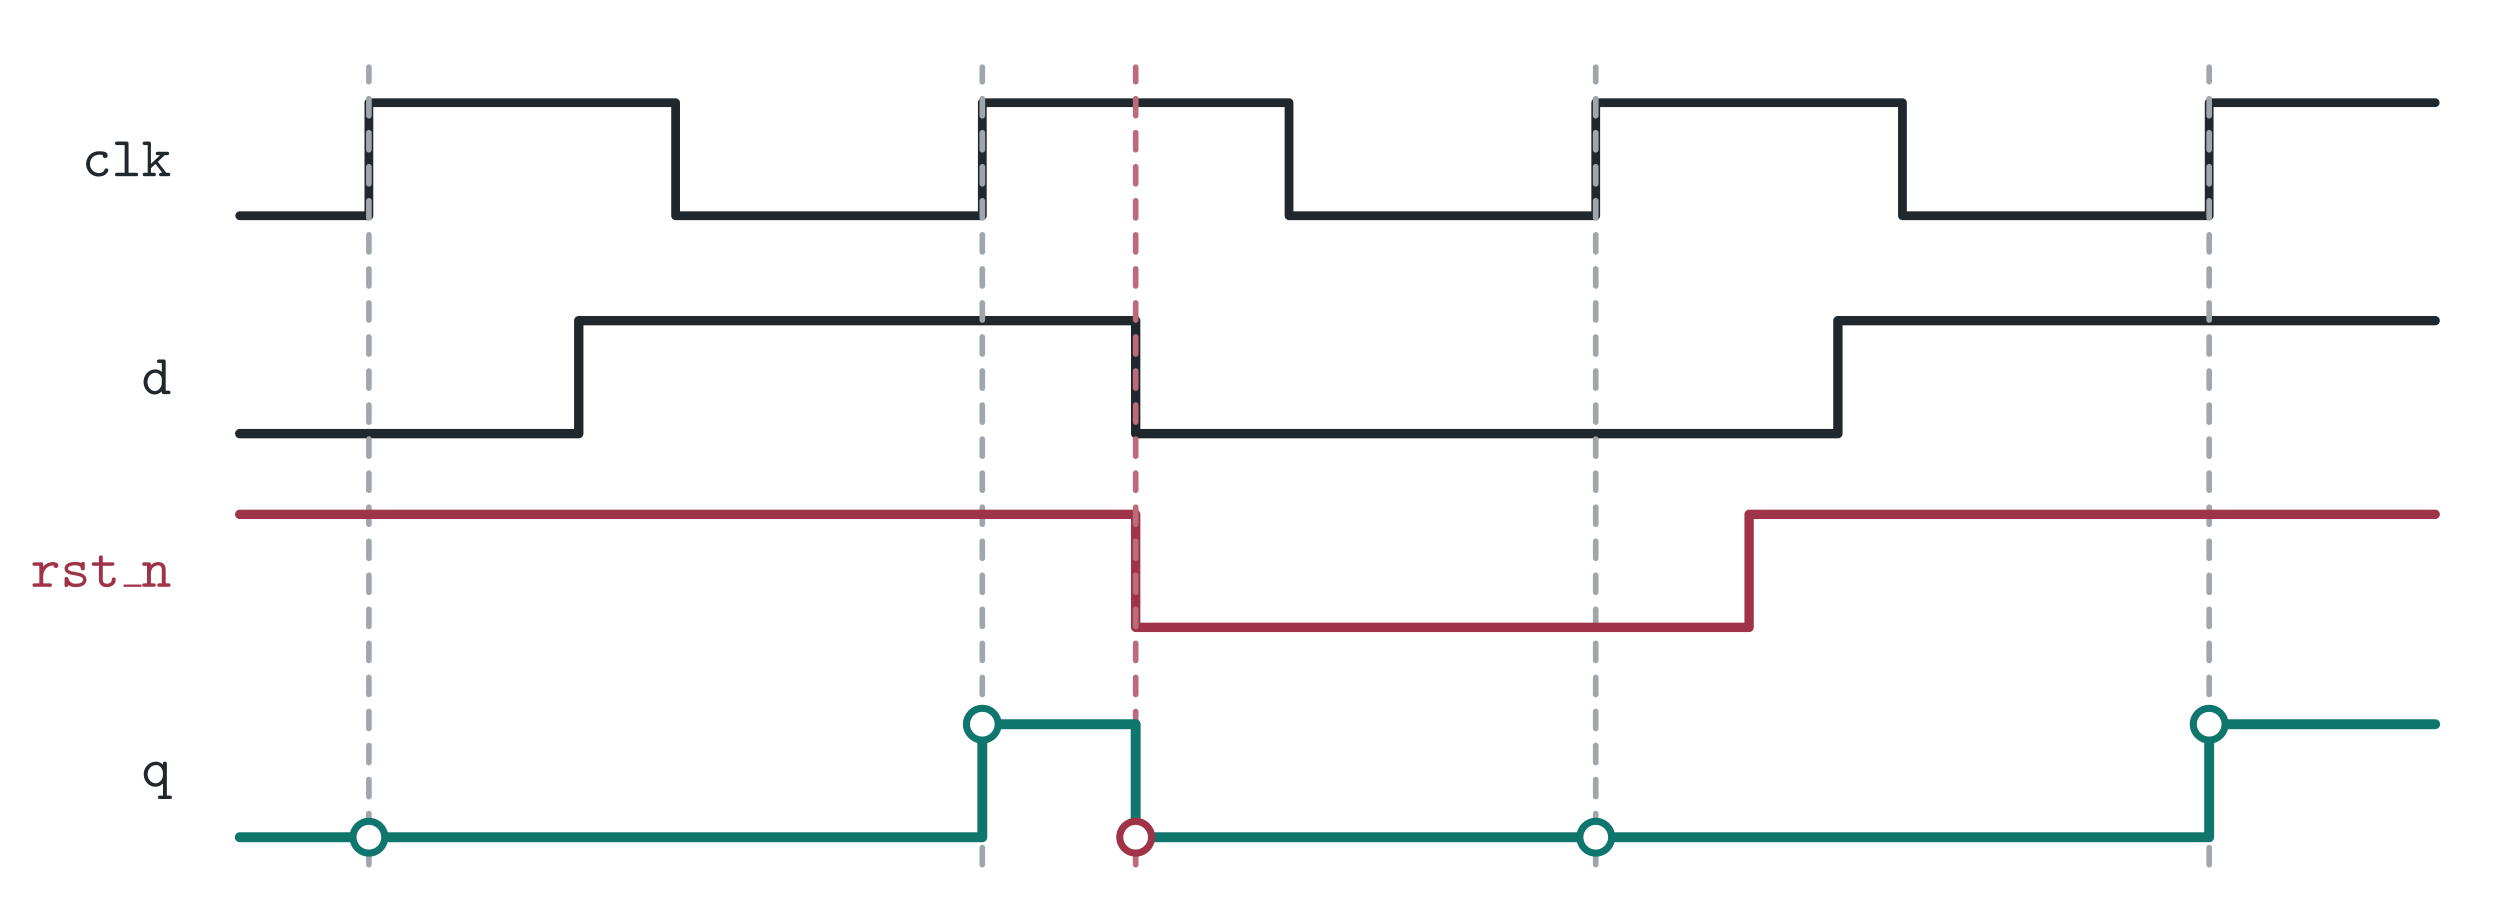
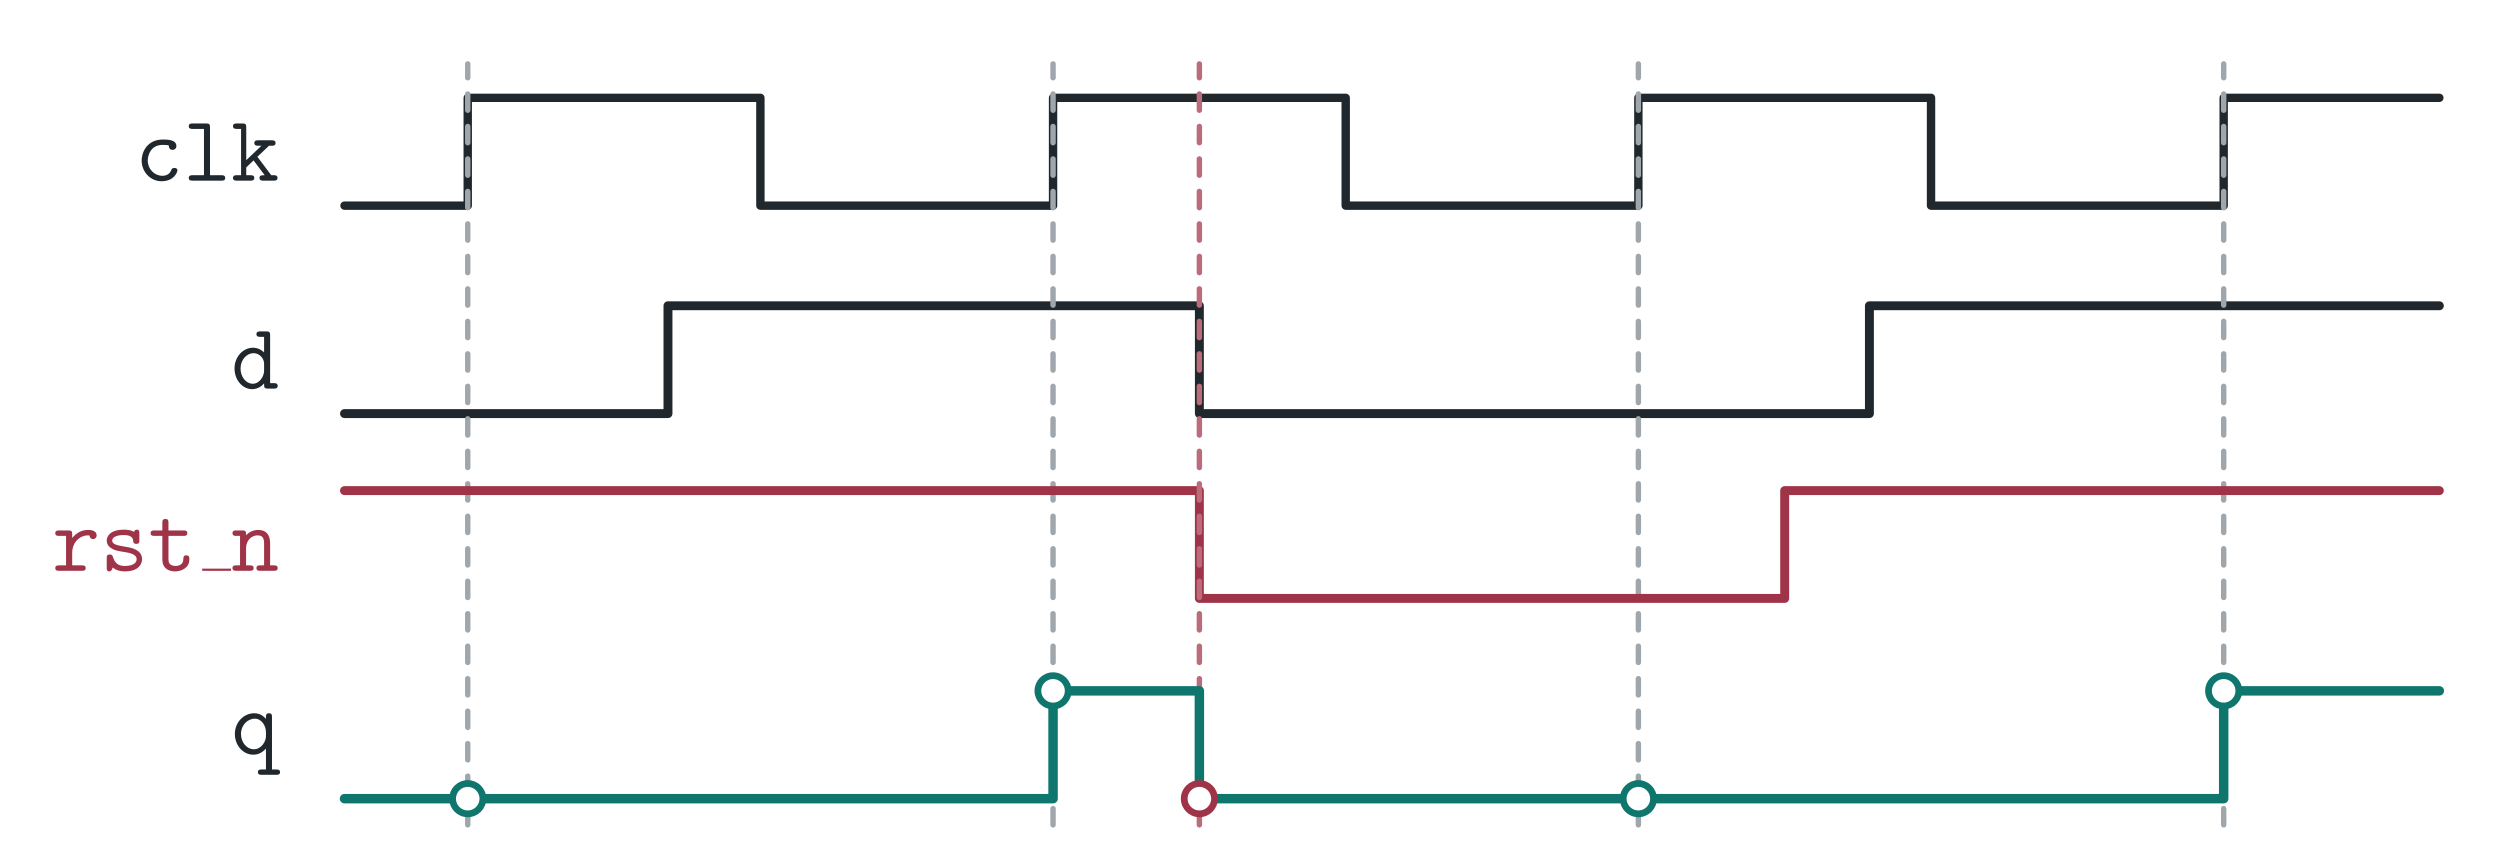
- <svg xmlns="http://www.w3.org/2000/svg" xmlns:xlink="http://www.w3.org/1999/xlink" width="438.528pt" height="157.898pt" viewBox="0 0 438.528 157.898">
+ <svg xmlns="http://www.w3.org/2000/svg" xmlns:xlink="http://www.w3.org/1999/xlink" width="459.787pt" height="157.898pt" viewBox="0 0 459.787 157.898">
  <defs>
    <g>
      <g id="glyph-0-0">
-         <path d="M 4.641 -1.078 C 4.641 -1.359 4.344 -1.359 4.297 -1.359 C 4.125 -1.359 4.031 -1.344 3.969 -1.141 C 3.906 -1.016 3.719 -0.547 2.969 -0.547 C 2.125 -0.547 1.406 -1.25 1.406 -2.156 C 1.406 -2.625 1.688 -3.766 3.031 -3.766 C 3.25 -3.766 3.641 -3.766 3.641 -3.688 C 3.641 -3.328 3.828 -3.188 4.078 -3.188 C 4.312 -3.188 4.516 -3.359 4.516 -3.656 C 4.516 -4.375 3.484 -4.375 3.031 -4.375 C 1.328 -4.375 0.734 -3.031 0.734 -2.156 C 0.734 -0.953 1.656 0.062 2.922 0.062 C 4.297 0.062 4.641 -0.922 4.641 -1.078 Z M 4.641 -1.078 " />
+         <path d="M 7.844 -1.875 C 7.844 -2.328 7.422 -2.328 7.281 -2.328 C 6.875 -2.328 6.812 -2.188 6.719 -1.938 C 6.344 -1 5.5 -0.891 5.094 -0.891 C 3.625 -0.891 2.391 -2.109 2.391 -3.719 C 2.391 -4.594 2.891 -6.578 5.141 -6.578 C 5.609 -6.578 5.969 -6.531 6.125 -6.516 C 6.25 -6.484 6.266 -6.469 6.266 -6.375 C 6.312 -5.672 6.844 -5.656 6.953 -5.656 C 7.328 -5.656 7.656 -5.922 7.656 -6.375 C 7.656 -7.562 5.922 -7.562 5.156 -7.562 C 2.219 -7.562 1.266 -5.156 1.266 -3.719 C 1.266 -1.609 2.875 0.109 4.938 0.109 C 7.25 0.109 7.844 -1.594 7.844 -1.875 Z M 7.844 -1.875 " />
      </g>
      <g id="glyph-0-1">
-         <path d="M 4.641 -0.297 C 4.641 -0.609 4.406 -0.609 4.25 -0.609 L 2.953 -0.609 L 2.953 -5.672 C 2.953 -5.984 2.891 -6.078 2.562 -6.078 L 0.984 -6.078 C 0.828 -6.078 0.578 -6.078 0.578 -5.766 C 0.578 -5.469 0.844 -5.469 0.969 -5.469 L 2.266 -5.469 L 2.266 -0.609 L 0.984 -0.609 C 0.828 -0.609 0.578 -0.609 0.578 -0.297 C 0.578 0 0.844 0 0.969 0 L 4.25 0 C 4.406 0 4.641 0 4.641 -0.297 Z M 4.641 -0.297 " />
+         <path d="M 7.781 -0.5 C 7.781 -1 7.328 -1 7.094 -1 L 4.984 -1 L 4.984 -9.812 C 4.984 -10.344 4.891 -10.516 4.297 -10.516 L 1.766 -10.516 C 1.531 -10.516 1.078 -10.516 1.078 -10.016 C 1.078 -9.516 1.531 -9.516 1.766 -9.516 L 3.875 -9.516 L 3.875 -1 L 1.766 -1 C 1.531 -1 1.078 -1 1.078 -0.5 C 1.078 0 1.531 0 1.766 0 L 7.094 0 C 7.328 0 7.781 0 7.781 -0.5 Z M 7.781 -0.5 " />
      </g>
      <g id="glyph-0-2">
-         <path d="M 5.062 -0.297 C 5.062 -0.609 4.797 -0.609 4.641 -0.609 L 4.344 -0.609 L 2.859 -2.531 L 4.078 -3.688 L 4.422 -3.688 C 4.578 -3.688 4.844 -3.688 4.844 -3.984 C 4.844 -4.297 4.578 -4.297 4.422 -4.297 L 2.891 -4.297 C 2.734 -4.297 2.5 -4.297 2.5 -3.984 C 2.5 -3.688 2.75 -3.688 2.891 -3.688 L 3.266 -3.688 L 1.656 -2.172 L 1.656 -5.672 C 1.656 -5.984 1.594 -6.078 1.25 -6.078 L 0.609 -6.078 C 0.453 -6.078 0.203 -6.078 0.203 -5.781 C 0.203 -5.469 0.453 -5.469 0.609 -5.469 L 1.094 -5.469 L 1.094 -0.609 L 0.609 -0.609 C 0.453 -0.609 0.203 -0.609 0.203 -0.312 C 0.203 0 0.453 0 0.609 0 L 2.141 0 C 2.297 0 2.531 0 2.531 -0.297 C 2.531 -0.609 2.297 -0.609 2.141 -0.609 L 1.656 -0.609 L 1.656 -1.406 L 2.453 -2.156 L 3.641 -0.609 C 3.281 -0.609 3.078 -0.609 3.078 -0.297 C 3.078 0 3.328 0 3.469 0 L 4.641 0 C 4.797 0 5.062 0 5.062 -0.297 Z M 5.062 -0.297 " />
+         <path d="M 8.547 -0.5 C 8.547 -1 8.109 -1 7.859 -1 L 7.391 -1 L 4.844 -4.391 L 6.984 -6.422 L 7.5 -6.422 C 7.734 -6.422 8.188 -6.422 8.188 -6.922 C 8.188 -7.422 7.734 -7.422 7.5 -7.422 L 4.984 -7.422 C 4.75 -7.422 4.281 -7.422 4.281 -6.922 C 4.281 -6.422 4.75 -6.422 4.984 -6.422 L 5.594 -6.422 L 2.797 -3.766 L 2.797 -9.812 C 2.797 -10.344 2.703 -10.516 2.109 -10.516 L 1.062 -10.516 C 0.828 -10.516 0.359 -10.516 0.359 -10.016 C 0.359 -9.516 0.828 -9.516 1.062 -9.516 L 1.844 -9.516 L 1.844 -1 L 1.062 -1 C 0.828 -1 0.359 -1 0.359 -0.5 C 0.359 0 0.828 0 1.062 0 L 3.578 0 C 3.812 0 4.281 0 4.281 -0.5 C 4.281 -1 3.812 -1 3.578 -1 L 2.797 -1 L 2.797 -2.438 L 4.141 -3.719 L 6.188 -1 C 5.641 -1 5.234 -1 5.234 -0.5 C 5.234 0 5.688 0 5.938 0 L 7.859 0 C 8.109 0 8.547 0 8.547 -0.5 Z M 8.547 -0.5 " />
      </g>
      <g id="glyph-0-3">
-         <path d="M 5.094 -0.312 C 5.094 -0.609 4.844 -0.609 4.703 -0.609 L 4.25 -0.609 L 4.25 -5.672 C 4.25 -5.984 4.188 -6.078 3.859 -6.078 L 3.125 -6.078 C 2.969 -6.078 2.719 -6.078 2.719 -5.766 C 2.719 -5.469 2.969 -5.469 3.109 -5.469 L 3.562 -5.469 L 3.562 -3.906 C 3.234 -4.188 2.828 -4.344 2.406 -4.344 C 1.312 -4.344 0.359 -3.406 0.359 -2.141 C 0.359 -0.906 1.25 0.062 2.312 0.062 C 2.859 0.062 3.281 -0.203 3.562 -0.5 C 3.562 -0.141 3.562 0 3.969 0 L 4.688 0 C 4.844 0 5.094 0 5.094 -0.312 Z M 3.562 -1.938 C 3.562 -1.375 3.109 -0.547 2.344 -0.547 C 1.641 -0.547 1.047 -1.25 1.047 -2.141 C 1.047 -3.094 1.734 -3.75 2.438 -3.75 C 3.078 -3.75 3.562 -3.188 3.562 -2.641 Z M 3.562 -1.938 " />
+         <path d="M 8.578 -0.5 C 8.578 -1 8.141 -1 7.891 -1 L 7.188 -1 L 7.188 -9.812 C 7.188 -10.344 7.094 -10.516 6.5 -10.516 L 5.375 -10.516 C 5.125 -10.516 4.672 -10.516 4.672 -10.016 C 4.672 -9.516 5.125 -9.516 5.375 -9.516 L 6.078 -9.516 L 6.078 -6.656 C 5.797 -6.938 5.094 -7.516 4.047 -7.516 C 2.219 -7.516 0.641 -5.859 0.641 -3.703 C 0.641 -1.578 2.109 0.109 3.891 0.109 C 5 0.109 5.75 -0.562 6.078 -0.953 C 6.078 -0.219 6.078 0 6.766 0 L 7.891 0 C 8.141 0 8.578 0 8.578 -0.5 Z M 6.078 -3.266 C 6.078 -2.312 5.281 -0.891 3.984 -0.891 C 2.75 -0.891 1.75 -2.156 1.75 -3.703 C 1.75 -5.344 2.922 -6.516 4.141 -6.516 C 5.266 -6.516 6.078 -5.5 6.078 -4.609 Z M 6.078 -3.266 " />
      </g>
      <g id="glyph-0-4">
-         <path d="M 5.344 1.906 C 5.344 1.609 5.109 1.609 4.953 1.609 L 4.453 1.609 L 4.453 -3.938 C 4.453 -4.125 4.453 -4.344 4.125 -4.344 C 3.766 -4.344 3.766 -4.188 3.766 -3.797 C 3.5 -4.094 3.094 -4.344 2.531 -4.344 C 1.406 -4.344 0.391 -3.406 0.391 -2.141 C 0.391 -0.906 1.328 0.062 2.422 0.062 C 3.109 0.062 3.562 -0.312 3.766 -0.531 L 3.766 1.609 L 3.281 1.609 C 3.141 1.609 2.891 1.609 2.891 1.906 C 2.891 2.203 3.125 2.203 3.281 2.203 L 4.953 2.203 C 5.094 2.203 5.344 2.203 5.344 1.906 Z M 3.766 -1.938 C 3.766 -1.359 3.281 -0.547 2.469 -0.547 C 1.734 -0.547 1.078 -1.25 1.078 -2.141 C 1.078 -3.062 1.781 -3.75 2.578 -3.75 C 3.328 -3.75 3.766 -2.969 3.766 -2.312 Z M 3.766 -1.938 " />
+         <path d="M 9.016 3.312 C 9.016 2.828 8.547 2.828 8.312 2.828 L 7.531 2.828 L 7.531 -6.812 C 7.531 -7.125 7.531 -7.516 6.984 -7.516 C 6.422 -7.516 6.422 -7.141 6.422 -6.812 L 6.422 -6.484 C 6.094 -6.828 5.453 -7.516 4.266 -7.516 C 2.391 -7.516 0.703 -5.906 0.703 -3.703 C 0.703 -1.594 2.219 0.109 4.094 0.109 C 5.344 0.109 6.062 -0.641 6.422 -1.016 L 6.422 2.828 L 5.641 2.828 C 5.406 2.828 4.938 2.828 4.938 3.312 C 4.938 3.812 5.406 3.812 5.641 3.812 L 8.312 3.812 C 8.547 3.812 9.016 3.812 9.016 3.312 Z M 6.422 -3.281 C 6.422 -2.328 5.578 -0.891 4.203 -0.891 C 2.891 -0.891 1.828 -2.156 1.828 -3.703 C 1.828 -5.312 3.031 -6.516 4.375 -6.516 C 5.672 -6.516 6.422 -5.125 6.422 -4.062 Z M 6.422 -3.281 " />
      </g>
      <g id="glyph-0-5">
-         <path d="M 4.844 -3.734 C 4.844 -3.938 4.734 -4.344 3.906 -4.344 C 3.391 -4.344 2.75 -4.172 2.203 -3.547 L 2.203 -3.875 C 2.203 -4.188 2.156 -4.297 1.812 -4.297 L 0.719 -4.297 C 0.562 -4.297 0.312 -4.297 0.312 -3.984 C 0.312 -3.688 0.562 -3.688 0.719 -3.688 L 1.516 -3.688 L 1.516 -0.609 L 0.719 -0.609 C 0.562 -0.609 0.312 -0.609 0.312 -0.312 C 0.312 0 0.562 0 0.719 0 L 3.312 0 C 3.469 0 3.719 0 3.719 -0.297 C 3.719 -0.609 3.469 -0.609 3.312 -0.609 L 2.203 -0.609 L 2.203 -1.844 C 2.203 -2.781 2.797 -3.75 4 -3.75 C 4.016 -3.5 4.188 -3.297 4.422 -3.297 C 4.641 -3.297 4.844 -3.469 4.844 -3.734 Z M 4.844 -3.734 " />
+         <path d="M 8.219 -6.5 C 8.219 -7.25 7.5 -7.516 6.641 -7.516 C 5.484 -7.516 4.5 -7 3.719 -6.031 L 3.719 -6.703 C 3.719 -7.25 3.609 -7.422 3.031 -7.422 L 1.297 -7.422 C 1.047 -7.422 0.609 -7.422 0.609 -6.922 C 0.609 -6.422 1.047 -6.422 1.297 -6.422 L 2.594 -6.422 L 2.594 -1 L 1.297 -1 C 1.047 -1 0.609 -1 0.609 -0.5 C 0.609 0 1.047 0 1.297 0 L 5.516 0 C 5.766 0 6.203 0 6.203 -0.5 C 6.203 -1 5.766 -1 5.516 -1 L 3.719 -1 L 3.719 -3.25 C 3.719 -5.297 5.156 -6.516 6.625 -6.516 C 6.703 -6.516 6.812 -6.516 6.906 -6.5 C 6.953 -5.891 7.438 -5.828 7.547 -5.828 C 7.953 -5.828 8.219 -6.125 8.219 -6.5 Z M 8.219 -6.5 " />
      </g>
      <g id="glyph-0-6">
-         <path d="M 4.562 -1.25 C 4.562 -2.281 3.281 -2.484 2.969 -2.531 L 2.297 -2.656 C 2 -2.703 1.328 -2.812 1.328 -3.203 C 1.328 -3.469 1.641 -3.766 2.594 -3.766 C 3.406 -3.766 3.547 -3.469 3.578 -3.219 C 3.594 -3.047 3.609 -2.875 3.922 -2.875 C 4.266 -2.875 4.266 -3.078 4.266 -3.281 L 4.266 -3.969 C 4.266 -4.125 4.266 -4.375 3.969 -4.375 C 3.734 -4.375 3.688 -4.234 3.672 -4.172 C 3.234 -4.375 2.797 -4.375 2.609 -4.375 C 0.953 -4.375 0.719 -3.562 0.719 -3.203 C 0.719 -2.297 1.766 -2.125 2.672 -1.984 C 3.172 -1.906 3.969 -1.766 3.969 -1.25 C 3.969 -0.875 3.594 -0.547 2.688 -0.547 C 2.219 -0.547 1.656 -0.656 1.406 -1.438 C 1.359 -1.609 1.328 -1.719 1.062 -1.719 C 0.719 -1.719 0.719 -1.516 0.719 -1.312 L 0.719 -0.344 C 0.719 -0.188 0.719 0.062 1.016 0.062 C 1.109 0.062 1.266 0.047 1.391 -0.312 C 1.875 0.047 2.406 0.062 2.672 0.062 C 4.25 0.062 4.562 -0.766 4.562 -1.25 Z M 4.562 -1.25 " />
+         <path d="M 7.719 -2.141 C 7.719 -3.922 5.594 -4.281 4.766 -4.406 C 3.25 -4.656 2.219 -4.828 2.219 -5.562 C 2.219 -6.016 2.75 -6.578 4.375 -6.578 C 6 -6.578 6.078 -5.797 6.109 -5.344 C 6.141 -5 6.453 -4.953 6.656 -4.953 C 7.219 -4.953 7.219 -5.266 7.219 -5.609 L 7.219 -6.922 C 7.219 -7.188 7.219 -7.562 6.75 -7.562 C 6.328 -7.562 6.234 -7.156 6.234 -7.156 C 5.547 -7.562 4.75 -7.562 4.406 -7.562 C 1.594 -7.562 1.219 -6.141 1.219 -5.562 C 1.219 -4.844 1.641 -4.375 2.219 -4.047 C 2.766 -3.734 3.266 -3.641 4.672 -3.422 C 5.344 -3.297 6.719 -3.078 6.719 -2.141 C 6.719 -1.5 6.141 -0.891 4.547 -0.891 C 3.438 -0.891 2.719 -1.328 2.359 -2.562 C 2.266 -2.797 2.219 -3 1.797 -3 C 1.219 -3 1.219 -2.672 1.219 -2.328 L 1.219 -0.547 C 1.219 -0.281 1.219 0.109 1.703 0.109 C 1.906 0.109 2.062 0.109 2.328 -0.609 C 3.109 0.047 4.016 0.109 4.547 0.109 C 7.719 0.109 7.719 -1.969 7.719 -2.141 Z M 7.719 -2.141 " />
      </g>
      <g id="glyph-0-7">
-         <path d="M 4.469 -1.25 C 4.469 -1.438 4.469 -1.641 4.125 -1.641 C 3.797 -1.641 3.781 -1.438 3.781 -1.266 C 3.766 -0.641 3.203 -0.547 2.969 -0.547 C 2.203 -0.547 2.203 -1.062 2.203 -1.312 L 2.203 -3.688 L 3.844 -3.688 C 3.984 -3.688 4.234 -3.688 4.234 -3.984 C 4.234 -4.297 4 -4.297 3.844 -4.297 L 2.203 -4.297 L 2.203 -5.109 C 2.203 -5.297 2.203 -5.516 1.875 -5.516 C 1.516 -5.516 1.516 -5.312 1.516 -5.109 L 1.516 -4.297 L 0.656 -4.297 C 0.5 -4.297 0.25 -4.297 0.25 -3.984 C 0.25 -3.688 0.5 -3.688 0.641 -3.688 L 1.516 -3.688 L 1.516 -1.25 C 1.516 -0.297 2.203 0.062 2.922 0.062 C 3.656 0.062 4.469 -0.375 4.469 -1.25 Z M 4.469 -1.25 " />
+         <path d="M 7.562 -2.109 C 7.562 -2.453 7.562 -2.844 7 -2.844 C 6.453 -2.844 6.453 -2.453 6.453 -2.094 C 6.438 -1.062 5.453 -0.891 5.062 -0.891 C 3.719 -0.891 3.719 -1.75 3.719 -2.172 L 3.719 -6.422 L 6.5 -6.422 C 6.75 -6.422 7.188 -6.422 7.188 -6.922 C 7.188 -7.422 6.75 -7.422 6.5 -7.422 L 3.719 -7.422 L 3.719 -8.828 C 3.719 -9.141 3.719 -9.531 3.172 -9.531 C 2.594 -9.531 2.594 -9.141 2.594 -8.828 L 2.594 -7.422 L 1.141 -7.422 C 0.891 -7.422 0.438 -7.422 0.438 -6.922 C 0.438 -6.422 0.875 -6.422 1.125 -6.422 L 2.594 -6.422 L 2.594 -2.078 C 2.594 -0.484 3.703 0.109 4.938 0.109 C 5.859 0.109 7.562 -0.359 7.562 -2.109 Z M 7.562 -2.109 " />
      </g>
      <g id="glyph-0-8">
-         <path d="M 5.094 -0.297 C 5.094 -0.609 4.844 -0.609 4.688 -0.609 L 4.25 -0.609 L 4.25 -2.922 C 4.25 -3.922 3.75 -4.344 2.953 -4.344 C 2.297 -4.344 1.844 -4.016 1.656 -3.828 C 1.656 -4.141 1.656 -4.297 1.25 -4.297 L 0.531 -4.297 C 0.375 -4.297 0.125 -4.297 0.125 -3.984 C 0.125 -3.688 0.375 -3.688 0.516 -3.688 L 0.969 -3.688 L 0.969 -0.609 L 0.531 -0.609 C 0.375 -0.609 0.125 -0.609 0.125 -0.297 C 0.125 0 0.375 0 0.516 0 L 2.094 0 C 2.234 0 2.5 0 2.5 -0.297 C 2.5 -0.609 2.25 -0.609 2.094 -0.609 L 1.656 -0.609 L 1.656 -2.375 C 1.656 -3.359 2.391 -3.75 2.891 -3.75 C 3.422 -3.75 3.562 -3.469 3.562 -2.859 L 3.562 -0.609 L 3.172 -0.609 C 3.016 -0.609 2.766 -0.609 2.766 -0.297 C 2.766 0 3.031 0 3.172 0 L 4.703 0 C 4.844 0 5.094 0 5.094 -0.297 Z M 5.094 -0.297 " />
+         <path d="M 8.578 -0.5 C 8.578 -1 8.141 -1 7.891 -1 L 7.188 -1 L 7.188 -5.047 C 7.188 -6.719 6.406 -7.516 4.984 -7.516 C 3.812 -7.516 3.062 -6.859 2.766 -6.531 C 2.766 -7.172 2.766 -7.422 2.078 -7.422 L 0.953 -7.422 C 0.703 -7.422 0.266 -7.422 0.266 -6.922 C 0.266 -6.422 0.703 -6.422 0.953 -6.422 L 1.656 -6.422 L 1.656 -1 L 0.953 -1 C 0.703 -1 0.266 -1 0.266 -0.5 C 0.266 0 0.703 0 0.953 0 L 3.469 0 C 3.719 0 4.156 0 4.156 -0.5 C 4.156 -1 3.719 -1 3.469 -1 L 2.766 -1 L 2.766 -4.109 C 2.766 -5.781 3.938 -6.516 4.875 -6.516 C 5.859 -6.516 6.078 -5.953 6.078 -4.969 L 6.078 -1 L 5.375 -1 C 5.125 -1 4.672 -1 4.672 -0.5 C 4.672 0 5.125 0 5.375 0 L 7.891 0 C 8.141 0 8.578 0 8.578 -0.5 Z M 8.578 -0.5 " />
      </g>
    </g>
    <clipPath id="clip-0">
-       <path clip-rule="nonzero" d="M 44 126 L 86 126 L 86 157.762 L 44 157.762 Z M 44 126 " />
+       <path clip-rule="nonzero" d="M 65 126 L 107 126 L 107 157.797 L 65 157.797 Z M 65 126 " />
    </clipPath>
    <clipPath id="clip-1">
-       <path clip-rule="nonzero" d="M 259 126 L 301 126 L 301 157.762 L 259 157.762 Z M 259 126 " />
+       <path clip-rule="nonzero" d="M 280 126 L 322 126 L 322 157.797 L 280 157.797 Z M 280 126 " />
    </clipPath>
    <clipPath id="clip-2">
-       <path clip-rule="nonzero" d="M 178 126 L 220 126 L 220 157.762 L 178 157.762 Z M 178 126 " />
+       <path clip-rule="nonzero" d="M 200 126 L 241 126 L 241 157.797 L 200 157.797 Z M 200 126 " />
    </clipPath>
  </defs>
  <g fill="rgb(12.549%, 15.685%, 17.647%)" fill-opacity="1">
-     <use xlink:href="#glyph-0-0" x="14.369" y="30.91" />
-     <use xlink:href="#glyph-0-1" x="19.593" y="30.91" />
-     <use xlink:href="#glyph-0-2" x="24.818" y="30.91" />
+     <use xlink:href="#glyph-0-0" x="24.784" y="33.224" />
+     <use xlink:href="#glyph-0-1" x="33.637" y="33.224" />
+     <use xlink:href="#glyph-0-2" x="42.491" y="33.224" />
  </g>
  <g fill="rgb(12.549%, 15.685%, 17.647%)" fill-opacity="1">
-     <use xlink:href="#glyph-0-3" x="24.817" y="69.137" />
+     <use xlink:href="#glyph-0-3" x="42.491" y="71.467" />
  </g>
  <g fill="rgb(12.549%, 15.685%, 17.647%)" fill-opacity="1">
-     <use xlink:href="#glyph-0-4" x="24.817" y="137.948" />
+     <use xlink:href="#glyph-0-4" x="42.491" y="138.691" />
  </g>
-   <path fill="none" stroke-width="1.544" stroke-linecap="round" stroke-linejoin="round" stroke="rgb(12.549%, 15.685%, 17.647%)" stroke-opacity="1" stroke-miterlimit="10" d="M 41.104 119.055 L 63.781 119.055 L 63.781 138.901 L 117.639 138.901 L 117.639 119.055 L 171.498 119.055 L 171.498 138.901 L 225.357 138.901 L 225.357 119.055 L 279.215 119.055 L 279.215 138.901 L 333.074 138.901 L 333.074 119.055 L 386.933 119.055 L 386.933 138.901 L 426.62 138.901 " transform="matrix(0.998925, 0, 0, -0.998925, 0.994929, 156.7672)" />
-   <path fill="none" stroke-width="1.644" stroke-linecap="round" stroke-linejoin="round" stroke="rgb(12.549%, 15.685%, 17.647%)" stroke-opacity="1" stroke-miterlimit="10" d="M 41.104 80.788 L 100.633 80.788 L 100.633 100.629 L 198.429 100.629 L 198.429 80.788 L 321.738 80.788 L 321.738 100.629 L 426.62 100.629 " transform="matrix(0.998925, 0, 0, -0.998925, 0.994929, 156.7672)" />
-   <path fill="none" stroke-width="0.996" stroke-linecap="round" stroke-linejoin="miter" stroke="rgb(62.729%, 65.552%, 67.529%)" stroke-opacity="1" stroke-dasharray="2.989 2.989" stroke-miterlimit="10" d="M 63.781 5.101 L 63.781 145.134 " transform="matrix(0.998925, 0, 0, -0.998925, 0.994929, 156.7672)" />
-   <path fill="none" stroke-width="0.996" stroke-linecap="round" stroke-linejoin="miter" stroke="rgb(62.729%, 65.552%, 67.529%)" stroke-opacity="1" stroke-dasharray="2.989 2.989" stroke-miterlimit="10" d="M 171.498 5.101 L 171.498 145.134 " transform="matrix(0.998925, 0, 0, -0.998925, 0.994929, 156.7672)" />
-   <path fill="none" stroke-width="0.996" stroke-linecap="round" stroke-linejoin="miter" stroke="rgb(62.729%, 65.552%, 67.529%)" stroke-opacity="1" stroke-dasharray="2.989 2.989" stroke-miterlimit="10" d="M 279.215 5.101 L 279.215 145.134 " transform="matrix(0.998925, 0, 0, -0.998925, 0.994929, 156.7672)" />
-   <path fill="none" stroke-width="0.996" stroke-linecap="round" stroke-linejoin="miter" stroke="rgb(62.729%, 65.552%, 67.529%)" stroke-opacity="1" stroke-dasharray="2.989 2.989" stroke-miterlimit="10" d="M 386.933 5.101 L 386.933 145.134 " transform="matrix(0.998925, 0, 0, -0.998925, 0.994929, 156.7672)" />
+   <path fill="none" stroke-width="1.544" stroke-linecap="round" stroke-linejoin="round" stroke="rgb(12.549%, 15.685%, 17.647%)" stroke-opacity="1" stroke-miterlimit="10" d="M 41.102 119.057 L 63.781 119.057 L 63.781 138.898 L 117.64 138.898 L 117.64 119.057 L 171.499 119.057 L 171.499 138.898 L 225.358 138.898 L 225.358 119.057 L 279.217 119.057 L 279.217 138.898 L 333.076 138.898 L 333.076 119.057 L 386.935 119.057 L 386.935 138.898 L 426.621 138.898 " transform="matrix(0.999354, 0, 0, -0.999354, 22.28361, 156.8007)" />
+   <path fill="none" stroke-width="1.644" stroke-linecap="round" stroke-linejoin="round" stroke="rgb(12.549%, 15.685%, 17.647%)" stroke-opacity="1" stroke-miterlimit="10" d="M 41.102 80.79 L 100.633 80.79 L 100.633 100.631 L 198.427 100.631 L 198.427 80.79 L 321.737 80.79 L 321.737 100.631 L 426.621 100.631 " transform="matrix(0.999354, 0, 0, -0.999354, 22.28361, 156.8007)" />
+   <path fill="none" stroke-width="0.996" stroke-linecap="round" stroke-linejoin="miter" stroke="rgb(62.729%, 65.552%, 67.529%)" stroke-opacity="1" stroke-dasharray="2.989 2.989" stroke-miterlimit="10" d="M 63.781 5.101 L 63.781 145.137 " transform="matrix(0.999354, 0, 0, -0.999354, 22.28361, 156.8007)" />
+   <path fill="none" stroke-width="0.996" stroke-linecap="round" stroke-linejoin="miter" stroke="rgb(62.729%, 65.552%, 67.529%)" stroke-opacity="1" stroke-dasharray="2.989 2.989" stroke-miterlimit="10" d="M 171.499 5.101 L 171.499 145.137 " transform="matrix(0.999354, 0, 0, -0.999354, 22.28361, 156.8007)" />
+   <path fill="none" stroke-width="0.996" stroke-linecap="round" stroke-linejoin="miter" stroke="rgb(62.729%, 65.552%, 67.529%)" stroke-opacity="1" stroke-dasharray="2.989 2.989" stroke-miterlimit="10" d="M 279.217 5.101 L 279.217 145.137 " transform="matrix(0.999354, 0, 0, -0.999354, 22.28361, 156.8007)" />
+   <path fill="none" stroke-width="0.996" stroke-linecap="round" stroke-linejoin="miter" stroke="rgb(62.729%, 65.552%, 67.529%)" stroke-opacity="1" stroke-dasharray="2.989 2.989" stroke-miterlimit="10" d="M 386.935 5.101 L 386.935 145.137 " transform="matrix(0.999354, 0, 0, -0.999354, 22.28361, 156.8007)" />
  <g fill="rgb(62.354%, 20%, 27.843%)" fill-opacity="1">
-     <use xlink:href="#glyph-0-5" x="5.381" y="102.934" />
-     <use xlink:href="#glyph-0-6" x="10.606" y="102.934" />
-     <use xlink:href="#glyph-0-7" x="15.831" y="102.934" />
+     <use xlink:href="#glyph-0-5" x="9.557" y="104.978" />
+     <use xlink:href="#glyph-0-6" x="18.41" y="104.978" />
+     <use xlink:href="#glyph-0-7" x="27.263" y="104.978" />
  </g>
-   <path fill="none" stroke-width="0.398" stroke-linecap="butt" stroke-linejoin="miter" stroke="rgb(62.354%, 20%, 27.843%)" stroke-opacity="1" stroke-miterlimit="10" d="M 0.001 0.001 L 3.137 0.001 " transform="matrix(0.998925, 0, 0, -0.998925, 21.68266, 102.7354)" />
+   <path fill="none" stroke-width="0.398" stroke-linecap="butt" stroke-linejoin="miter" stroke="rgb(62.354%, 20%, 27.843%)" stroke-opacity="1" stroke-miterlimit="10" d="M 0.002 -0.002 L 5.314 -0.002 " transform="matrix(0.999354, 0, 0, -0.999354, 37.17799, 104.7793)" />
  <g fill="rgb(62.354%, 20%, 27.843%)" fill-opacity="1">
-     <use xlink:href="#glyph-0-8" x="24.817" y="102.934" />
+     <use xlink:href="#glyph-0-8" x="42.491" y="104.978" />
  </g>
-   <path fill="none" stroke-width="1.644" stroke-linecap="round" stroke-linejoin="round" stroke="rgb(62.354%, 20%, 27.843%)" stroke-opacity="1" stroke-miterlimit="10" d="M 41.104 66.616 L 198.429 66.616 L 198.429 46.771 L 306.147 46.771 L 306.147 66.616 L 426.62 66.616 " transform="matrix(0.998925, 0, 0, -0.998925, 0.994929, 156.7672)" />
-   <path fill="none" stroke-width="0.996" stroke-linecap="round" stroke-linejoin="miter" stroke="rgb(72.893%, 42.4%, 48.047%)" stroke-opacity="1" stroke-dasharray="2.989 2.989" stroke-miterlimit="10" d="M 198.429 5.101 L 198.429 145.134 " transform="matrix(0.998925, 0, 0, -0.998925, 0.994929, 156.7672)" />
-   <path fill="none" stroke-width="1.743" stroke-linecap="round" stroke-linejoin="round" stroke="rgb(5.881%, 46.274%, 43.137%)" stroke-opacity="1" stroke-miterlimit="10" d="M 41.104 9.922 L 171.498 9.922 L 171.498 29.764 L 198.429 29.764 L 198.429 9.922 L 386.933 9.922 L 386.933 29.764 L 426.62 29.764 " transform="matrix(0.998925, 0, 0, -0.998925, 0.994929, 156.7672)" />
-   <path fill-rule="nonzero" fill="rgb(100%, 100%, 100%)" fill-opacity="1" d="M 67.293 146.855 C 67.293 145.426 66.137 144.27 64.707 144.27 C 63.277 144.27 62.117 145.426 62.117 146.855 C 62.117 148.285 63.277 149.445 64.707 149.445 C 66.137 149.445 67.293 148.285 67.293 146.855 Z M 67.293 146.855 " />
+   <path fill="none" stroke-width="1.644" stroke-linecap="round" stroke-linejoin="round" stroke="rgb(62.354%, 20%, 27.843%)" stroke-opacity="1" stroke-miterlimit="10" d="M 41.102 66.613 L 198.427 66.613 L 198.427 46.772 L 306.144 46.772 L 306.144 66.613 L 426.621 66.613 " transform="matrix(0.999354, 0, 0, -0.999354, 22.28361, 156.8007)" />
+   <path fill="none" stroke-width="0.996" stroke-linecap="round" stroke-linejoin="miter" stroke="rgb(72.893%, 42.4%, 48.047%)" stroke-opacity="1" stroke-dasharray="2.989 2.989" stroke-miterlimit="10" d="M 198.427 5.101 L 198.427 145.137 " transform="matrix(0.999354, 0, 0, -0.999354, 22.28361, 156.8007)" />
+   <path fill="none" stroke-width="1.743" stroke-linecap="round" stroke-linejoin="round" stroke="rgb(5.881%, 46.274%, 43.137%)" stroke-opacity="1" stroke-miterlimit="10" d="M 41.102 9.92 L 171.499 9.92 L 171.499 29.765 L 198.427 29.765 L 198.427 9.92 L 386.935 9.92 L 386.935 29.765 L 426.621 29.765 " transform="matrix(0.999354, 0, 0, -0.999354, 22.28361, 156.8007)" />
+   <path fill-rule="nonzero" fill="rgb(100%, 100%, 100%)" fill-opacity="1" d="M 88.613 146.887 C 88.613 145.457 87.453 144.297 86.023 144.297 C 84.594 144.297 83.434 145.457 83.434 146.887 C 83.434 148.316 84.594 149.473 86.023 149.473 C 87.453 149.473 88.613 148.316 88.613 146.887 Z M 88.613 146.887 " />
  <g clip-path="url(#clip-0)">
-     <path fill="none" stroke-width="1.245" stroke-linecap="butt" stroke-linejoin="miter" stroke="rgb(5.881%, 46.274%, 43.137%)" stroke-opacity="1" stroke-miterlimit="10" d="M 66.569 9.922 C 66.569 11.463 65.321 12.711 63.781 12.711 C 62.24 12.711 60.993 11.463 60.993 9.922 C 60.993 8.382 62.24 7.13 63.781 7.13 C 65.321 7.13 66.569 8.382 66.569 9.922 Z M 66.569 9.922 " transform="matrix(0.998925, 0, 0, -0.998925, 0.994929, 156.7672)" />
+     <path fill="none" stroke-width="1.245" stroke-linecap="butt" stroke-linejoin="miter" stroke="rgb(5.881%, 46.274%, 43.137%)" stroke-opacity="1" stroke-miterlimit="10" d="M 66.568 9.92 C 66.568 11.46 65.321 12.711 63.781 12.711 C 62.241 12.711 60.99 11.46 60.99 9.92 C 60.99 8.38 62.241 7.133 63.781 7.133 C 65.321 7.133 66.568 8.38 66.568 9.92 Z M 66.568 9.92 " transform="matrix(0.999354, 0, 0, -0.999354, 22.28361, 156.8007)" />
  </g>
-   <path fill-rule="nonzero" fill="rgb(100%, 100%, 100%)" fill-opacity="1" d="M 174.895 127.035 C 174.895 125.605 173.738 124.449 172.309 124.449 C 170.879 124.449 169.723 125.605 169.723 127.035 C 169.723 128.465 170.879 129.621 172.309 129.621 C 173.738 129.621 174.895 128.465 174.895 127.035 Z M 174.895 127.035 " />
-   <path fill="none" stroke-width="1.245" stroke-linecap="butt" stroke-linejoin="miter" stroke="rgb(5.881%, 46.274%, 43.137%)" stroke-opacity="1" stroke-miterlimit="10" d="M 174.286 29.764 C 174.286 31.305 173.039 32.552 171.498 32.552 C 169.957 32.552 168.71 31.305 168.71 29.764 C 168.71 28.223 169.957 26.976 171.498 26.976 C 173.039 26.976 174.286 28.223 174.286 29.764 Z M 174.286 29.764 " transform="matrix(0.998925, 0, 0, -0.998925, 0.994929, 156.7672)" />
-   <path fill-rule="nonzero" fill="rgb(100%, 100%, 100%)" fill-opacity="1" d="M 282.5 146.855 C 282.5 145.426 281.34 144.27 279.91 144.27 C 278.48 144.27 277.324 145.426 277.324 146.855 C 277.324 148.285 278.48 149.445 279.91 149.445 C 281.34 149.445 282.5 148.285 282.5 146.855 Z M 282.5 146.855 " />
+   <path fill-rule="nonzero" fill="rgb(100%, 100%, 100%)" fill-opacity="1" d="M 196.262 127.055 C 196.262 125.625 195.102 124.469 193.672 124.469 C 192.242 124.469 191.082 125.625 191.082 127.055 C 191.082 128.484 192.242 129.645 193.672 129.645 C 195.102 129.645 196.262 128.484 196.262 127.055 Z M 196.262 127.055 " />
+   <path fill="none" stroke-width="1.245" stroke-linecap="butt" stroke-linejoin="miter" stroke="rgb(5.881%, 46.274%, 43.137%)" stroke-opacity="1" stroke-miterlimit="10" d="M 174.286 29.765 C 174.286 31.305 173.039 32.552 171.499 32.552 C 169.959 32.552 168.708 31.305 168.708 29.765 C 168.708 28.225 169.959 26.974 171.499 26.974 C 173.039 26.974 174.286 28.225 174.286 29.765 Z M 174.286 29.765 " transform="matrix(0.999354, 0, 0, -0.999354, 22.28361, 156.8007)" />
+   <path fill-rule="nonzero" fill="rgb(100%, 100%, 100%)" fill-opacity="1" d="M 303.91 146.887 C 303.91 145.457 302.75 144.297 301.32 144.297 C 299.891 144.297 298.73 145.457 298.73 146.887 C 298.73 148.316 299.891 149.473 301.32 149.473 C 302.75 149.473 303.91 148.316 303.91 146.887 Z M 303.91 146.887 " />
  <g clip-path="url(#clip-1)">
-     <path fill="none" stroke-width="1.245" stroke-linecap="butt" stroke-linejoin="miter" stroke="rgb(5.881%, 46.274%, 43.137%)" stroke-opacity="1" stroke-miterlimit="10" d="M 282.007 9.922 C 282.007 11.463 280.756 12.711 279.215 12.711 C 277.675 12.711 276.427 11.463 276.427 9.922 C 276.427 8.382 277.675 7.13 279.215 7.13 C 280.756 7.13 282.007 8.382 282.007 9.922 Z M 282.007 9.922 " transform="matrix(0.998925, 0, 0, -0.998925, 0.994929, 156.7672)" />
+     <path fill="none" stroke-width="1.245" stroke-linecap="butt" stroke-linejoin="miter" stroke="rgb(5.881%, 46.274%, 43.137%)" stroke-opacity="1" stroke-miterlimit="10" d="M 282.004 9.92 C 282.004 11.46 280.757 12.711 279.217 12.711 C 277.677 12.711 276.426 11.46 276.426 9.92 C 276.426 8.38 277.677 7.133 279.217 7.133 C 280.757 7.133 282.004 8.38 282.004 9.92 Z M 282.004 9.92 " transform="matrix(0.999354, 0, 0, -0.999354, 22.28361, 156.8007)" />
  </g>
-   <path fill-rule="nonzero" fill="rgb(100%, 100%, 100%)" fill-opacity="1" d="M 390.102 127.035 C 390.102 125.605 388.941 124.449 387.512 124.449 C 386.082 124.449 384.926 125.605 384.926 127.035 C 384.926 128.465 386.082 129.621 387.512 129.621 C 388.941 129.621 390.102 128.465 390.102 127.035 Z M 390.102 127.035 " />
-   <path fill="none" stroke-width="1.245" stroke-linecap="butt" stroke-linejoin="miter" stroke="rgb(5.881%, 46.274%, 43.137%)" stroke-opacity="1" stroke-miterlimit="10" d="M 389.725 29.764 C 389.725 31.305 388.474 32.552 386.933 32.552 C 385.392 32.552 384.145 31.305 384.145 29.764 C 384.145 28.223 385.392 26.976 386.933 26.976 C 388.474 26.976 389.725 28.223 389.725 29.764 Z M 389.725 29.764 " transform="matrix(0.998925, 0, 0, -0.998925, 0.994929, 156.7672)" />
-   <path fill-rule="nonzero" fill="rgb(100%, 100%, 100%)" fill-opacity="1" d="M 201.797 146.855 C 201.797 145.426 200.637 144.27 199.211 144.27 C 197.781 144.27 196.621 145.426 196.621 146.855 C 196.621 148.285 197.781 149.445 199.211 149.445 C 200.637 149.445 201.797 148.285 201.797 146.855 Z M 201.797 146.855 " />
+   <path fill-rule="nonzero" fill="rgb(100%, 100%, 100%)" fill-opacity="1" d="M 411.555 127.055 C 411.555 125.625 410.398 124.469 408.969 124.469 C 407.539 124.469 406.379 125.625 406.379 127.055 C 406.379 128.484 407.539 129.645 408.969 129.645 C 410.398 129.645 411.555 128.484 411.555 127.055 Z M 411.555 127.055 " />
+   <path fill="none" stroke-width="1.245" stroke-linecap="butt" stroke-linejoin="miter" stroke="rgb(5.881%, 46.274%, 43.137%)" stroke-opacity="1" stroke-miterlimit="10" d="M 389.722 29.765 C 389.722 31.305 388.475 32.552 386.935 32.552 C 385.395 32.552 384.144 31.305 384.144 29.765 C 384.144 28.225 385.395 26.974 386.935 26.974 C 388.475 26.974 389.722 28.225 389.722 29.765 Z M 389.722 29.765 " transform="matrix(0.999354, 0, 0, -0.999354, 22.28361, 156.8007)" />
+   <path fill-rule="nonzero" fill="rgb(100%, 100%, 100%)" fill-opacity="1" d="M 223.172 146.887 C 223.172 145.457 222.012 144.297 220.582 144.297 C 219.152 144.297 217.996 145.457 217.996 146.887 C 217.996 148.316 219.152 149.473 220.582 149.473 C 222.012 149.473 223.172 148.316 223.172 146.887 Z M 223.172 146.887 " />
  <g clip-path="url(#clip-2)">
-     <path fill="none" stroke-width="1.245" stroke-linecap="butt" stroke-linejoin="miter" stroke="rgb(62.354%, 20%, 27.843%)" stroke-opacity="1" stroke-miterlimit="10" d="M 201.218 9.922 C 201.218 11.463 199.97 12.711 198.429 12.711 C 196.889 12.711 195.637 11.463 195.637 9.922 C 195.637 8.382 196.889 7.13 198.429 7.13 C 199.97 7.13 201.218 8.382 201.218 9.922 Z M 201.218 9.922 " transform="matrix(0.998925, 0, 0, -0.998925, 0.994929, 156.7672)" />
+     <path fill="none" stroke-width="1.245" stroke-linecap="butt" stroke-linejoin="miter" stroke="rgb(62.354%, 20%, 27.843%)" stroke-opacity="1" stroke-miterlimit="10" d="M 201.217 9.92 C 201.217 11.46 199.967 12.711 198.427 12.711 C 196.886 12.711 195.64 11.46 195.64 9.92 C 195.64 8.38 196.886 7.133 198.427 7.133 C 199.967 7.133 201.217 8.38 201.217 9.92 Z M 201.217 9.92 " transform="matrix(0.999354, 0, 0, -0.999354, 22.28361, 156.8007)" />
  </g>
</svg>
